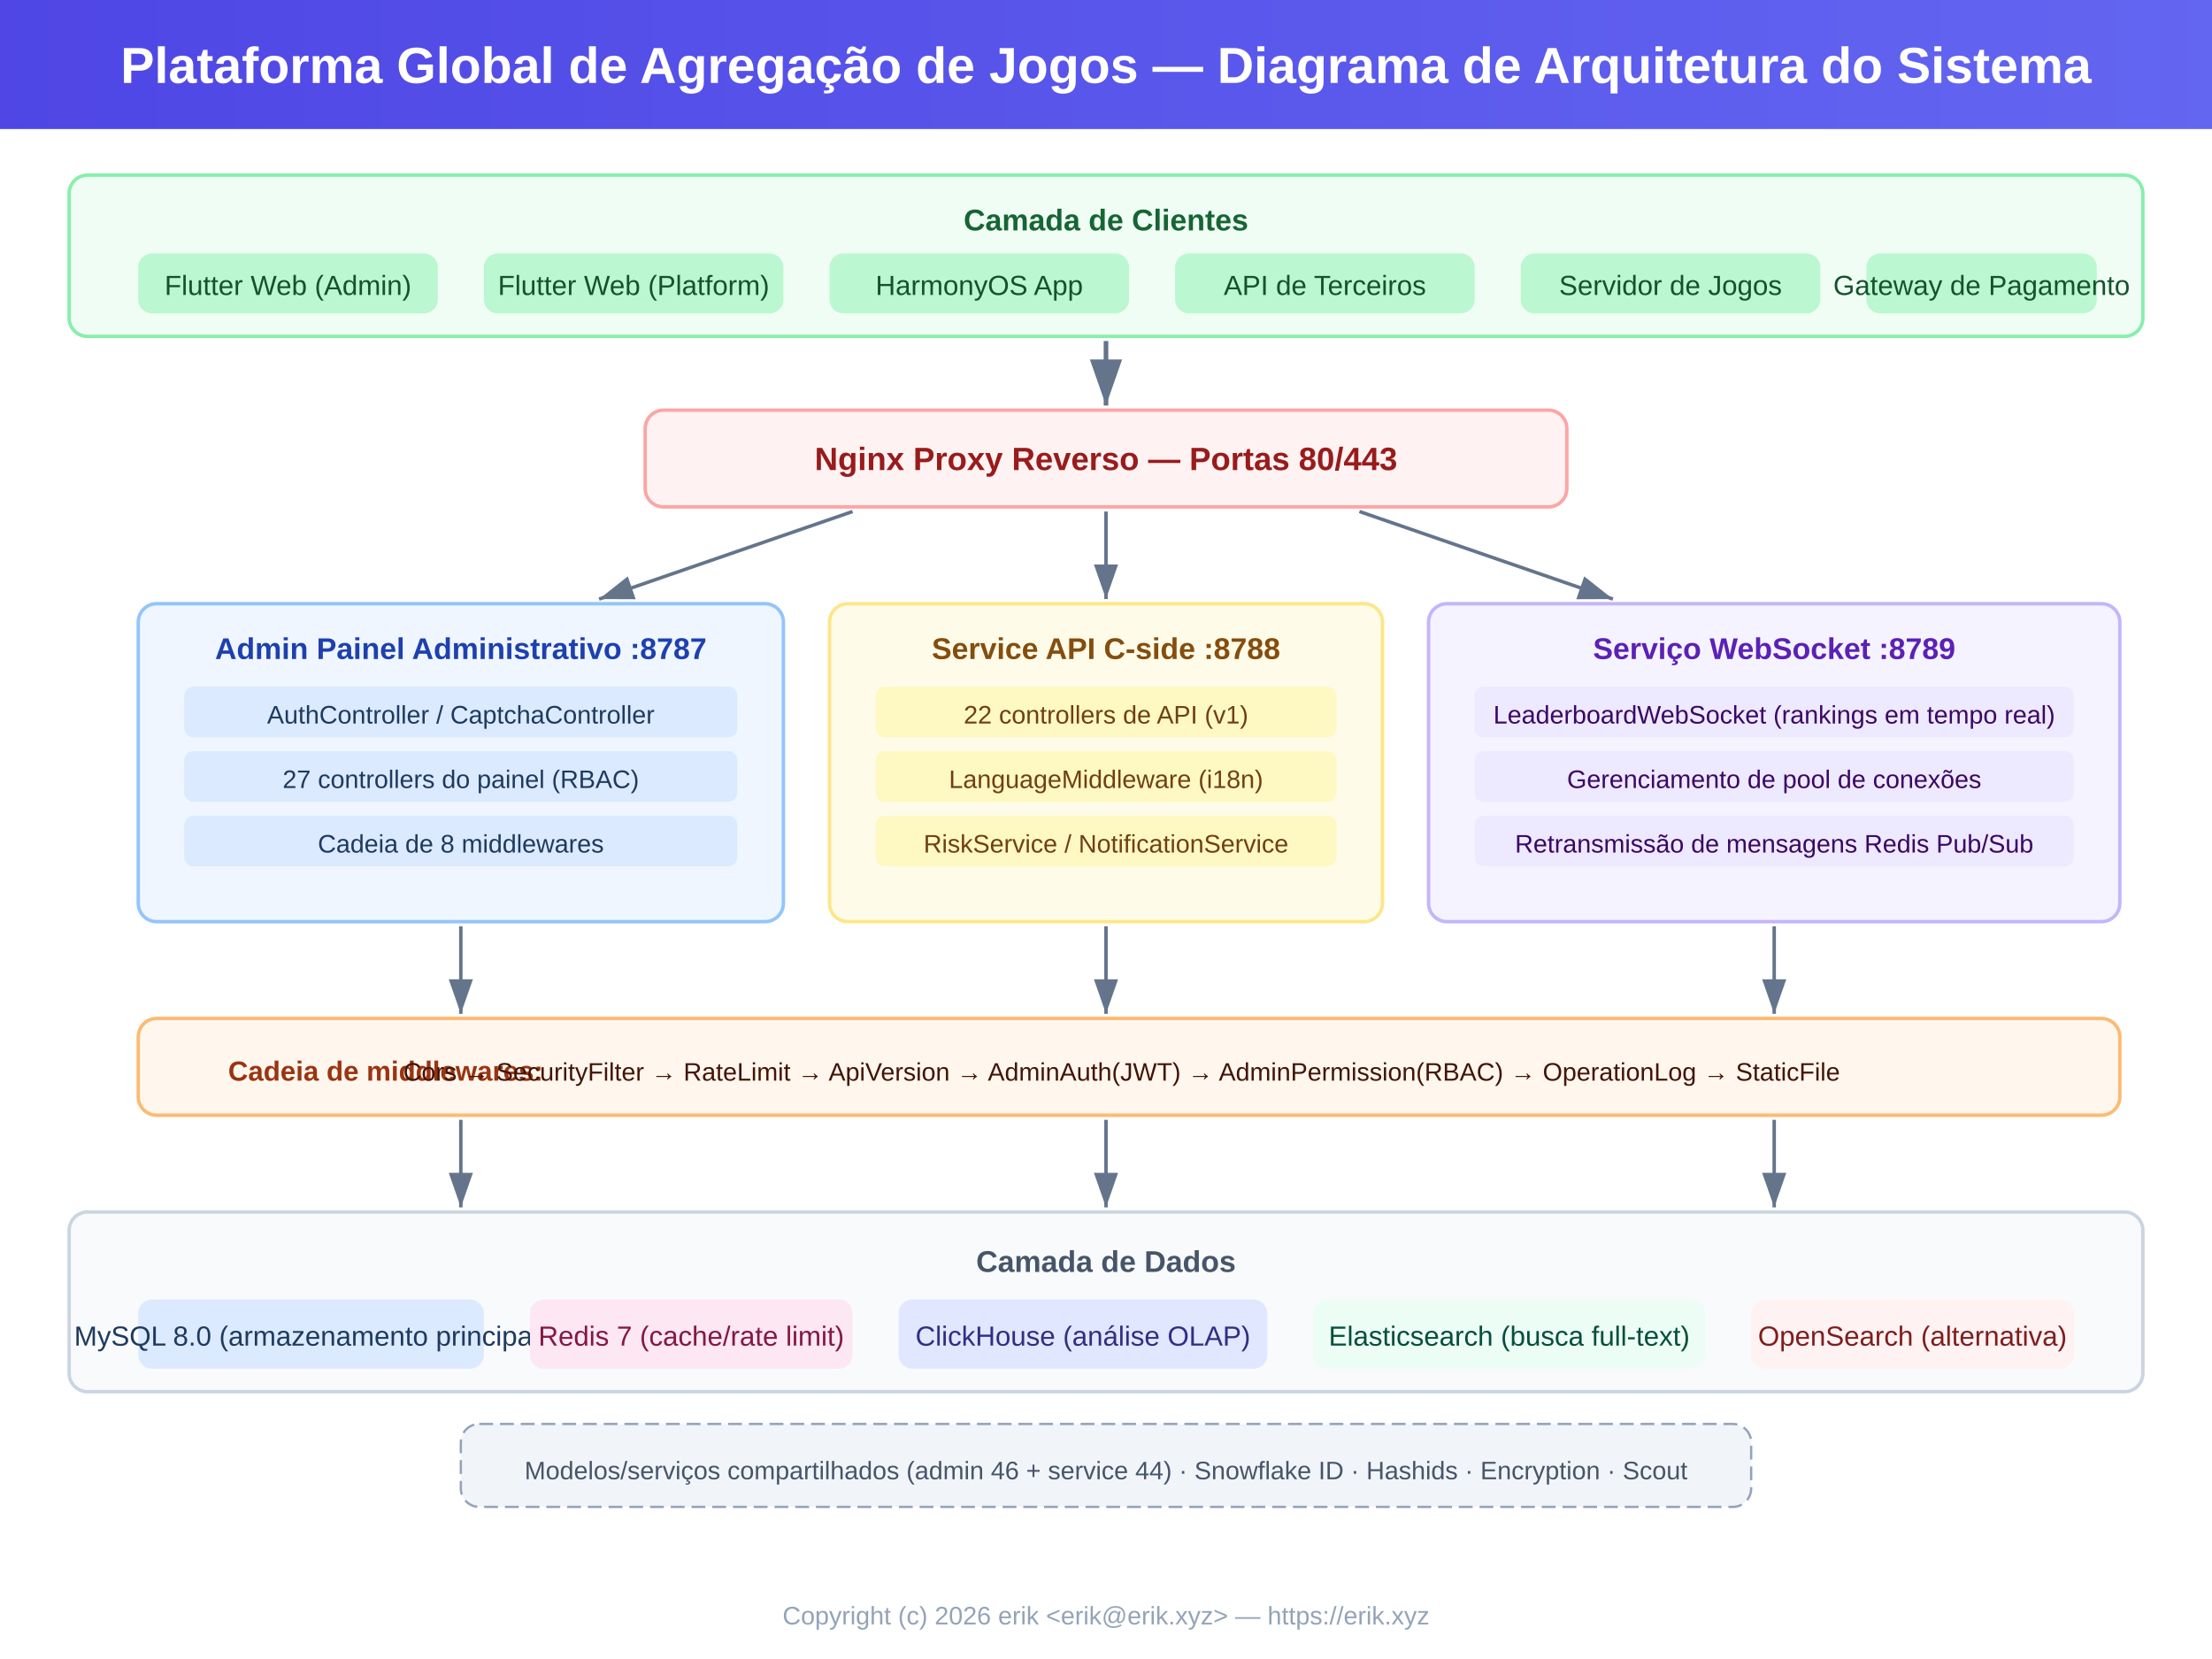
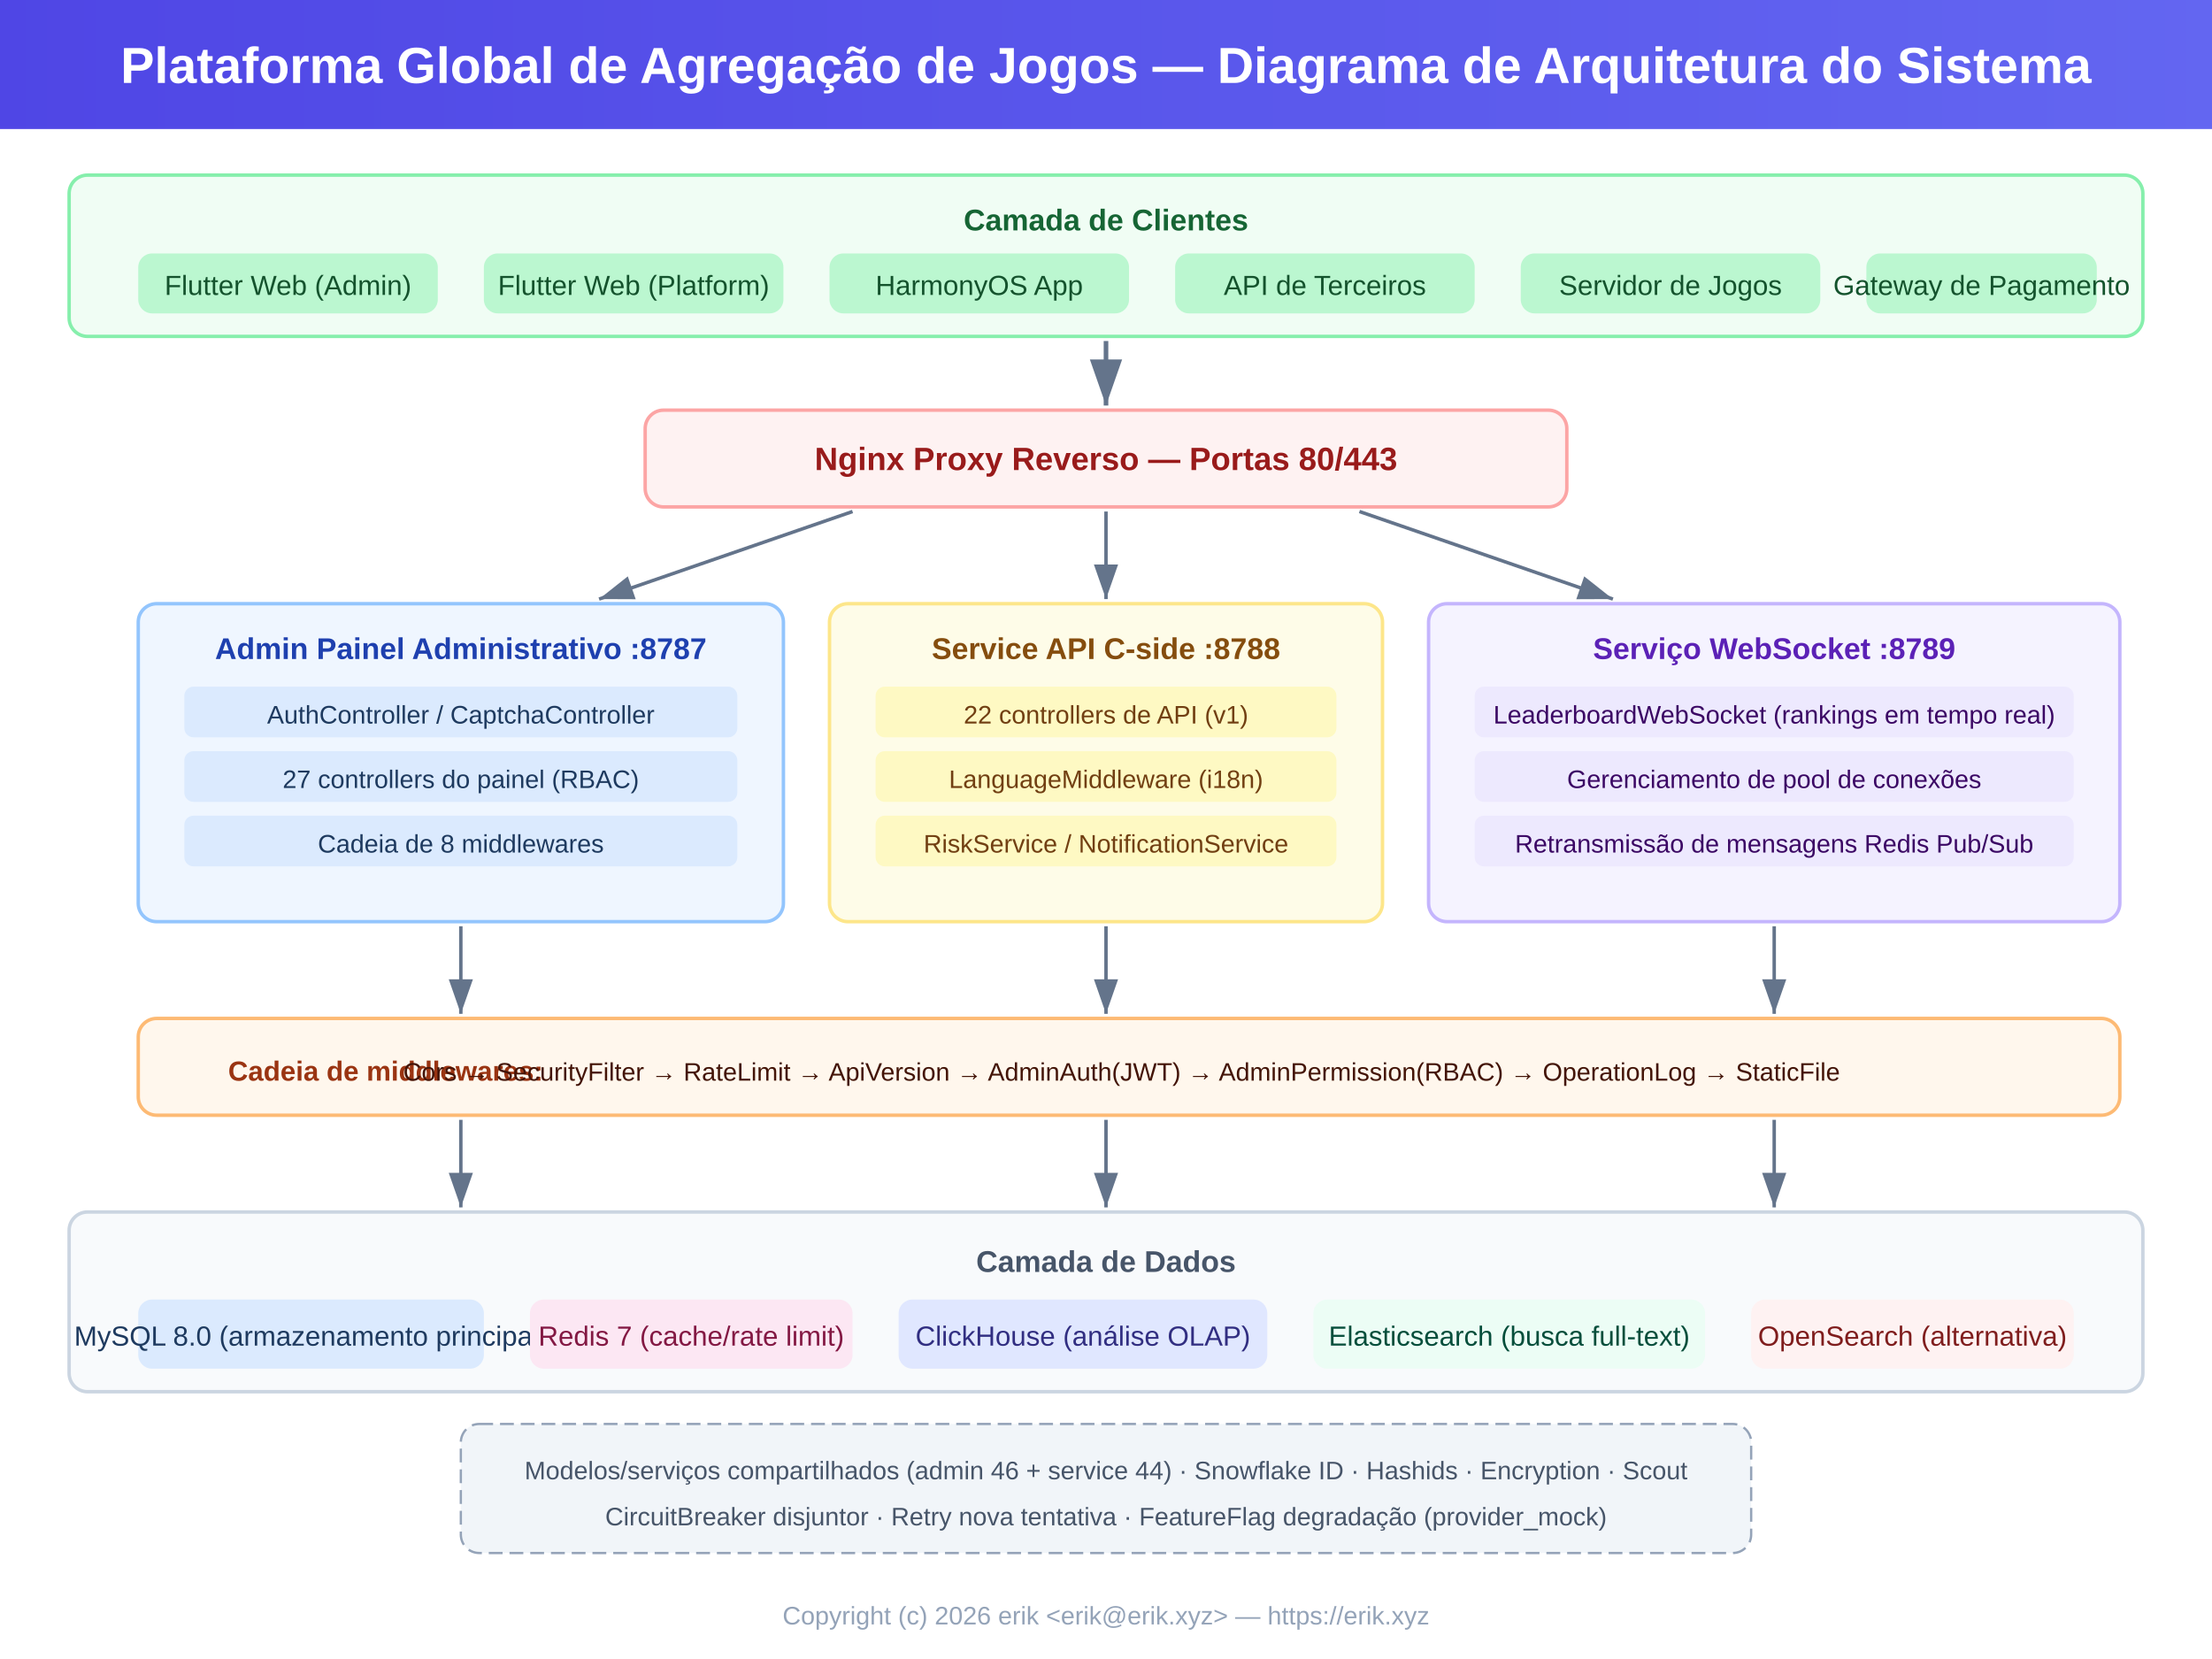
<svg xmlns="http://www.w3.org/2000/svg" viewBox="0 0 960 720" font-family="Arial, 'Noto Sans SC', 'Noto Sans', sans-serif">
  <defs>
    <marker id="arrow" markerWidth="10" markerHeight="7" refX="10" refY="3.5" orient="auto">
      <polygon points="0 0, 10 3.5, 0 7" fill="#64748b" />
    </marker>
    <linearGradient id="hdr" x1="0" y1="0" x2="1" y2="0">
      <stop offset="0%" stop-color="#4f46e5" />
      <stop offset="100%" stop-color="#6366f1" />
    </linearGradient>
  </defs>
  <rect width="960" height="720" fill="#ffffff" />
  <rect x="0" y="0" width="960" height="56" fill="url(#hdr)" />
  <text x="480" y="36" text-anchor="middle" fill="#fff" font-size="22" font-weight="bold">Plataforma Global de Agregação de Jogos — Diagrama de Arquitetura do Sistema</text>
  <rect x="30" y="76" width="900" height="70" rx="8" fill="#f0fdf4" stroke="#86efac" stroke-width="1.5" />
  <text x="480" y="100" text-anchor="middle" fill="#166534" font-size="13" font-weight="bold">Camada de Clientes</text>
  <rect x="60" y="110" width="130" height="26" rx="6" fill="#bbf7d0" />
  <text x="125" y="128" text-anchor="middle" fill="#14532d" font-size="12">Flutter Web (Admin)</text>
  <rect x="210" y="110" width="130" height="26" rx="6" fill="#bbf7d0" />
  <text x="275" y="128" text-anchor="middle" fill="#14532d" font-size="12">Flutter Web (Platform)</text>
  <rect x="360" y="110" width="130" height="26" rx="6" fill="#bbf7d0" />
  <text x="425" y="128" text-anchor="middle" fill="#14532d" font-size="12">HarmonyOS App</text>
  <rect x="510" y="110" width="130" height="26" rx="6" fill="#bbf7d0" />
  <text x="575" y="128" text-anchor="middle" fill="#14532d" font-size="12">API de Terceiros</text>
  <rect x="660" y="110" width="130" height="26" rx="6" fill="#bbf7d0" />
  <text x="725" y="128" text-anchor="middle" fill="#14532d" font-size="12">Servidor de Jogos</text>
  <rect x="810" y="110" width="100" height="26" rx="6" fill="#bbf7d0" />
  <text x="860" y="128" text-anchor="middle" fill="#14532d" font-size="12">Gateway de Pagamento</text>
  <line x1="480" y1="148" x2="480" y2="176" stroke="#64748b" stroke-width="2" marker-end="url(#arrow)" />
  <rect x="280" y="178" width="400" height="42" rx="8" fill="#fef2f2" stroke="#fca5a5" stroke-width="1.5" />
  <text x="480" y="204" text-anchor="middle" fill="#991b1b" font-size="14" font-weight="bold">Nginx Proxy Reverso — Portas 80/443</text>
  <line x1="370" y1="222" x2="260" y2="260" stroke="#64748b" stroke-width="1.5" marker-end="url(#arrow)" />
  <line x1="480" y1="222" x2="480" y2="260" stroke="#64748b" stroke-width="1.5" marker-end="url(#arrow)" />
  <line x1="590" y1="222" x2="700" y2="260" stroke="#64748b" stroke-width="1.5" marker-end="url(#arrow)" />
  <rect x="60" y="262" width="280" height="138" rx="8" fill="#eff6ff" stroke="#93c5fd" stroke-width="1.5" />
  <text x="200" y="286" text-anchor="middle" fill="#1e40af" font-size="13" font-weight="bold">Admin Painel Administrativo :8787</text>
  <rect x="80" y="298" width="240" height="22" rx="4" fill="#dbeafe" />
  <text x="200" y="314" text-anchor="middle" fill="#1e3a5f" font-size="11">AuthController / CaptchaController</text>
  <rect x="80" y="326" width="240" height="22" rx="4" fill="#dbeafe" />
  <text x="200" y="342" text-anchor="middle" fill="#1e3a5f" font-size="11">27 controllers do painel (RBAC)</text>
  <rect x="80" y="354" width="240" height="22" rx="4" fill="#dbeafe" />
  <text x="200" y="370" text-anchor="middle" fill="#1e3a5f" font-size="11">Cadeia de 8 middlewares</text>
  <rect x="360" y="262" width="240" height="138" rx="8" fill="#fefce8" stroke="#fde68a" stroke-width="1.5" />
  <text x="480" y="286" text-anchor="middle" fill="#854d0e" font-size="13" font-weight="bold">Service API C-side :8788</text>
  <rect x="380" y="298" width="200" height="22" rx="4" fill="#fef9c3" />
  <text x="480" y="314" text-anchor="middle" fill="#713f12" font-size="11">22 controllers de API (v1)</text>
  <rect x="380" y="326" width="200" height="22" rx="4" fill="#fef9c3" />
  <text x="480" y="342" text-anchor="middle" fill="#713f12" font-size="11">LanguageMiddleware (i18n)</text>
  <rect x="380" y="354" width="200" height="22" rx="4" fill="#fef9c3" />
  <text x="480" y="370" text-anchor="middle" fill="#713f12" font-size="11">RiskService / NotificationService</text>
  <rect x="620" y="262" width="300" height="138" rx="8" fill="#f5f3ff" stroke="#c4b5fd" stroke-width="1.5" />
  <text x="770" y="286" text-anchor="middle" fill="#5b21b6" font-size="13" font-weight="bold">Serviço WebSocket :8789</text>
  <rect x="640" y="298" width="260" height="22" rx="4" fill="#ede9fe" />
  <text x="770" y="314" text-anchor="middle" fill="#3b0764" font-size="11">LeaderboardWebSocket (rankings em tempo real)</text>
  <rect x="640" y="326" width="260" height="22" rx="4" fill="#ede9fe" />
  <text x="770" y="342" text-anchor="middle" fill="#3b0764" font-size="11">Gerenciamento de pool de conexões</text>
  <rect x="640" y="354" width="260" height="22" rx="4" fill="#ede9fe" />
  <text x="770" y="370" text-anchor="middle" fill="#3b0764" font-size="11">Retransmissão de mensagens Redis Pub/Sub</text>
  <line x1="200" y1="402" x2="200" y2="440" stroke="#64748b" stroke-width="1.5" marker-end="url(#arrow)" />
  <line x1="480" y1="402" x2="480" y2="440" stroke="#64748b" stroke-width="1.5" marker-end="url(#arrow)" />
  <line x1="770" y1="402" x2="770" y2="440" stroke="#64748b" stroke-width="1.5" marker-end="url(#arrow)" />
  <rect x="60" y="442" width="860" height="42" rx="8" fill="#fff7ed" stroke="#fdba74" stroke-width="1.5" />
  <text x="99" y="469" fill="#9a3412" font-size="12" font-weight="bold">Cadeia de middlewares:</text>
  <text x="175" y="469" fill="#431407" font-size="11">Cors → SecurityFilter → RateLimit → ApiVersion → AdminAuth(JWT) → AdminPermission(RBAC) → OperationLog → StaticFile</text>
  <line x1="200" y1="486" x2="200" y2="524" stroke="#64748b" stroke-width="1.5" marker-end="url(#arrow)" />
  <line x1="480" y1="486" x2="480" y2="524" stroke="#64748b" stroke-width="1.5" marker-end="url(#arrow)" />
  <line x1="770" y1="486" x2="770" y2="524" stroke="#64748b" stroke-width="1.5" marker-end="url(#arrow)" />
  <rect x="30" y="526" width="900" height="78" rx="8" fill="#f8fafc" stroke="#cbd5e1" stroke-width="1.5" />
  <text x="480" y="552" text-anchor="middle" fill="#475569" font-size="13" font-weight="bold">Camada de Dados</text>
  <rect x="60" y="564" width="150" height="30" rx="6" fill="#dbeafe" />
  <text x="135" y="584" text-anchor="middle" fill="#1e3a5f" font-size="12">MySQL 8.0 (armazenamento principal)</text>
  <rect x="230" y="564" width="140" height="30" rx="6" fill="#fce7f3" />
  <text x="300" y="584" text-anchor="middle" fill="#831843" font-size="12">Redis 7 (cache/rate limit)</text>
  <rect x="390" y="564" width="160" height="30" rx="6" fill="#e0e7ff" />
  <text x="470" y="584" text-anchor="middle" fill="#312e81" font-size="12">ClickHouse (análise OLAP)</text>
  <rect x="570" y="564" width="170" height="30" rx="6" fill="#ecfdf5" />
  <text x="655" y="584" text-anchor="middle" fill="#064e3b" font-size="12">Elasticsearch (busca full-text)</text>
  <rect x="760" y="564" width="140" height="30" rx="6" fill="#fef2f2" />
  <text x="830" y="584" text-anchor="middle" fill="#7f1d1d" font-size="12">OpenSearch (alternativa)</text>
-   <rect x="200" y="618" width="560" height="36" rx="8" fill="#f1f5f9" stroke="#94a3b8" stroke-width="1" stroke-dasharray="6,3" />
+   <rect x="200" y="618" width="560" height="56" rx="8" fill="#f1f5f9" stroke="#94a3b8" stroke-width="1" stroke-dasharray="6,3" />
  <text x="480" y="642" text-anchor="middle" fill="#475569" font-size="11">Modelos/serviços compartilhados (admin 46 + service 44) · Snowflake ID · Hashids · Encryption · Scout</text>
+   <text x="480" y="662" text-anchor="middle" fill="#475569" font-size="11">CircuitBreaker disjuntor · Retry nova tentativa · FeatureFlag degradação (provider_mock)</text>
  <text x="480" y="705" text-anchor="middle" fill="#94a3b8" font-size="11">Copyright (c) 2026 erik &lt;erik@erik.xyz&gt; — https://erik.xyz</text>
</svg>
